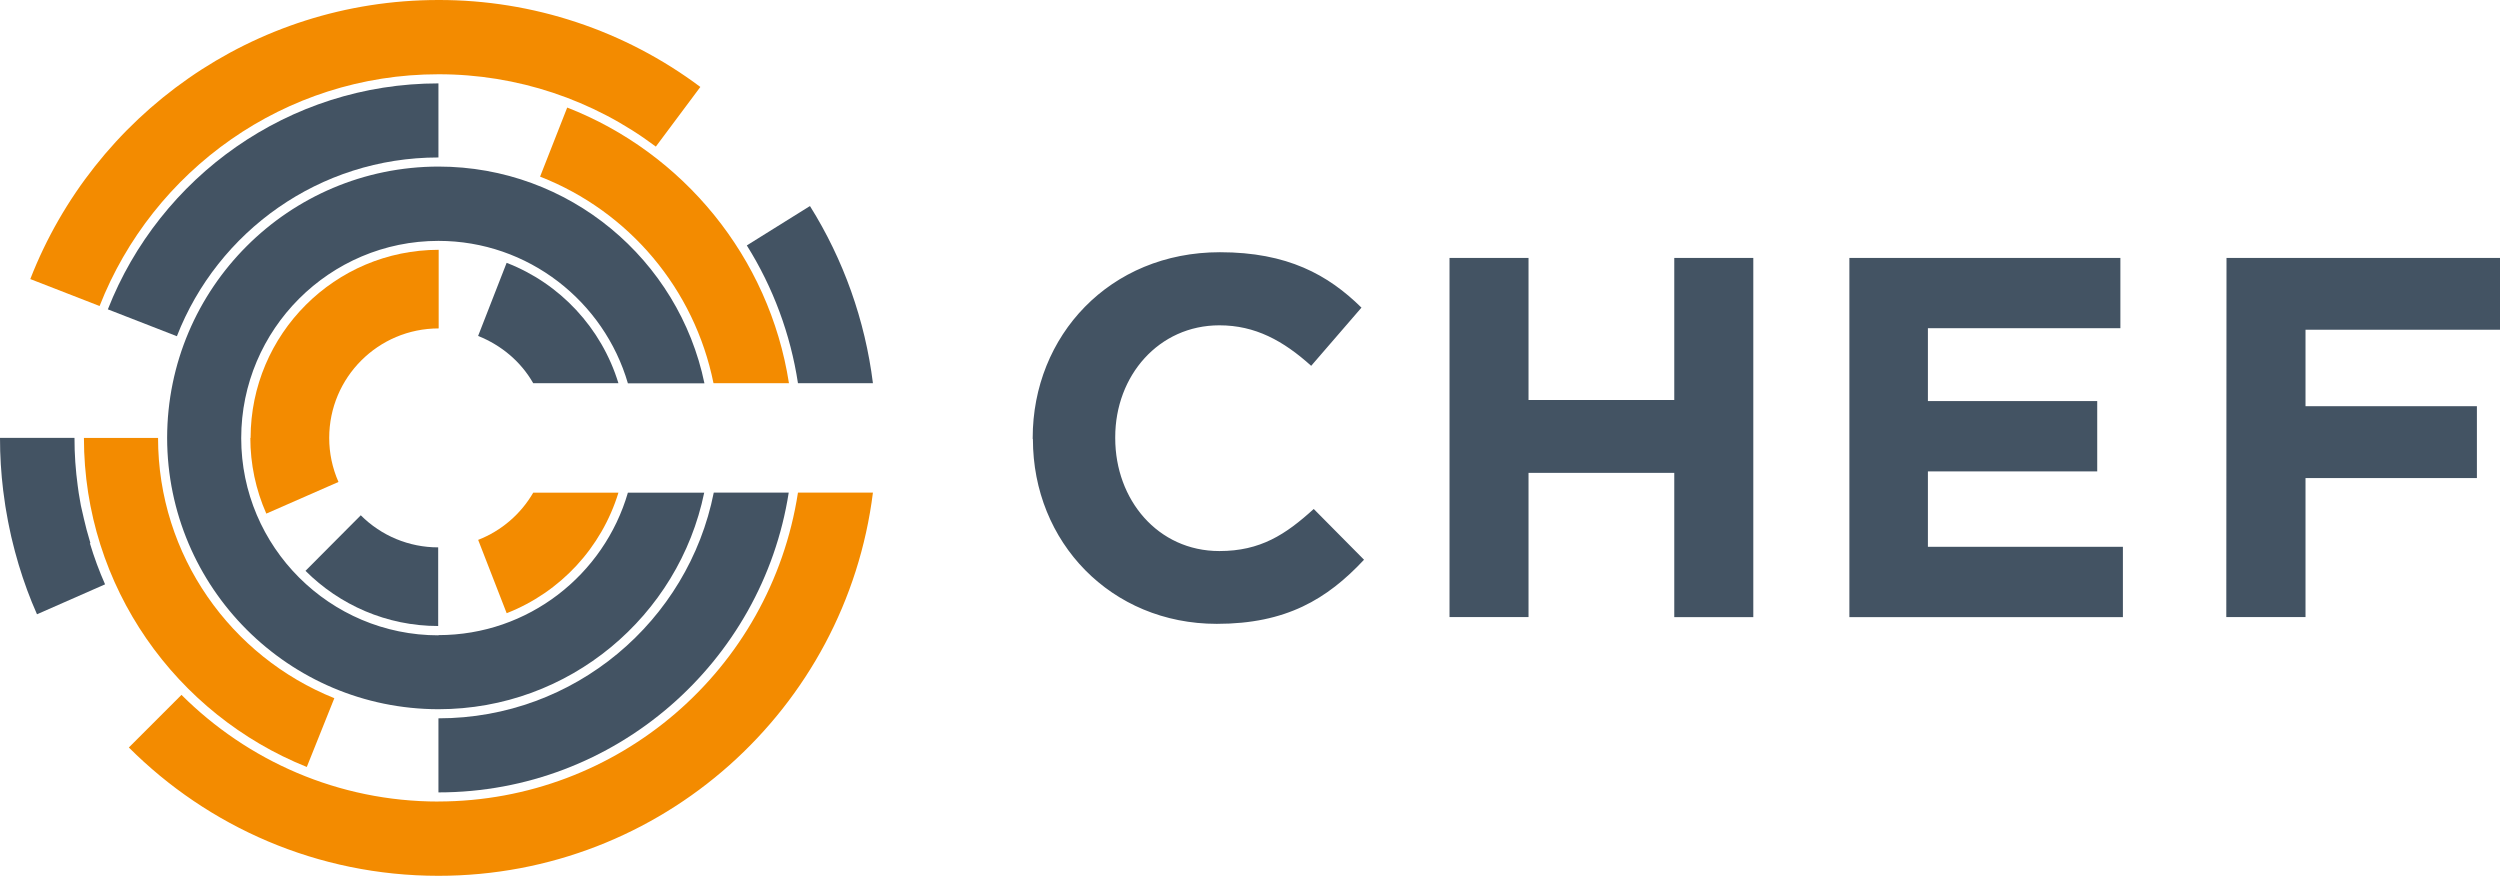
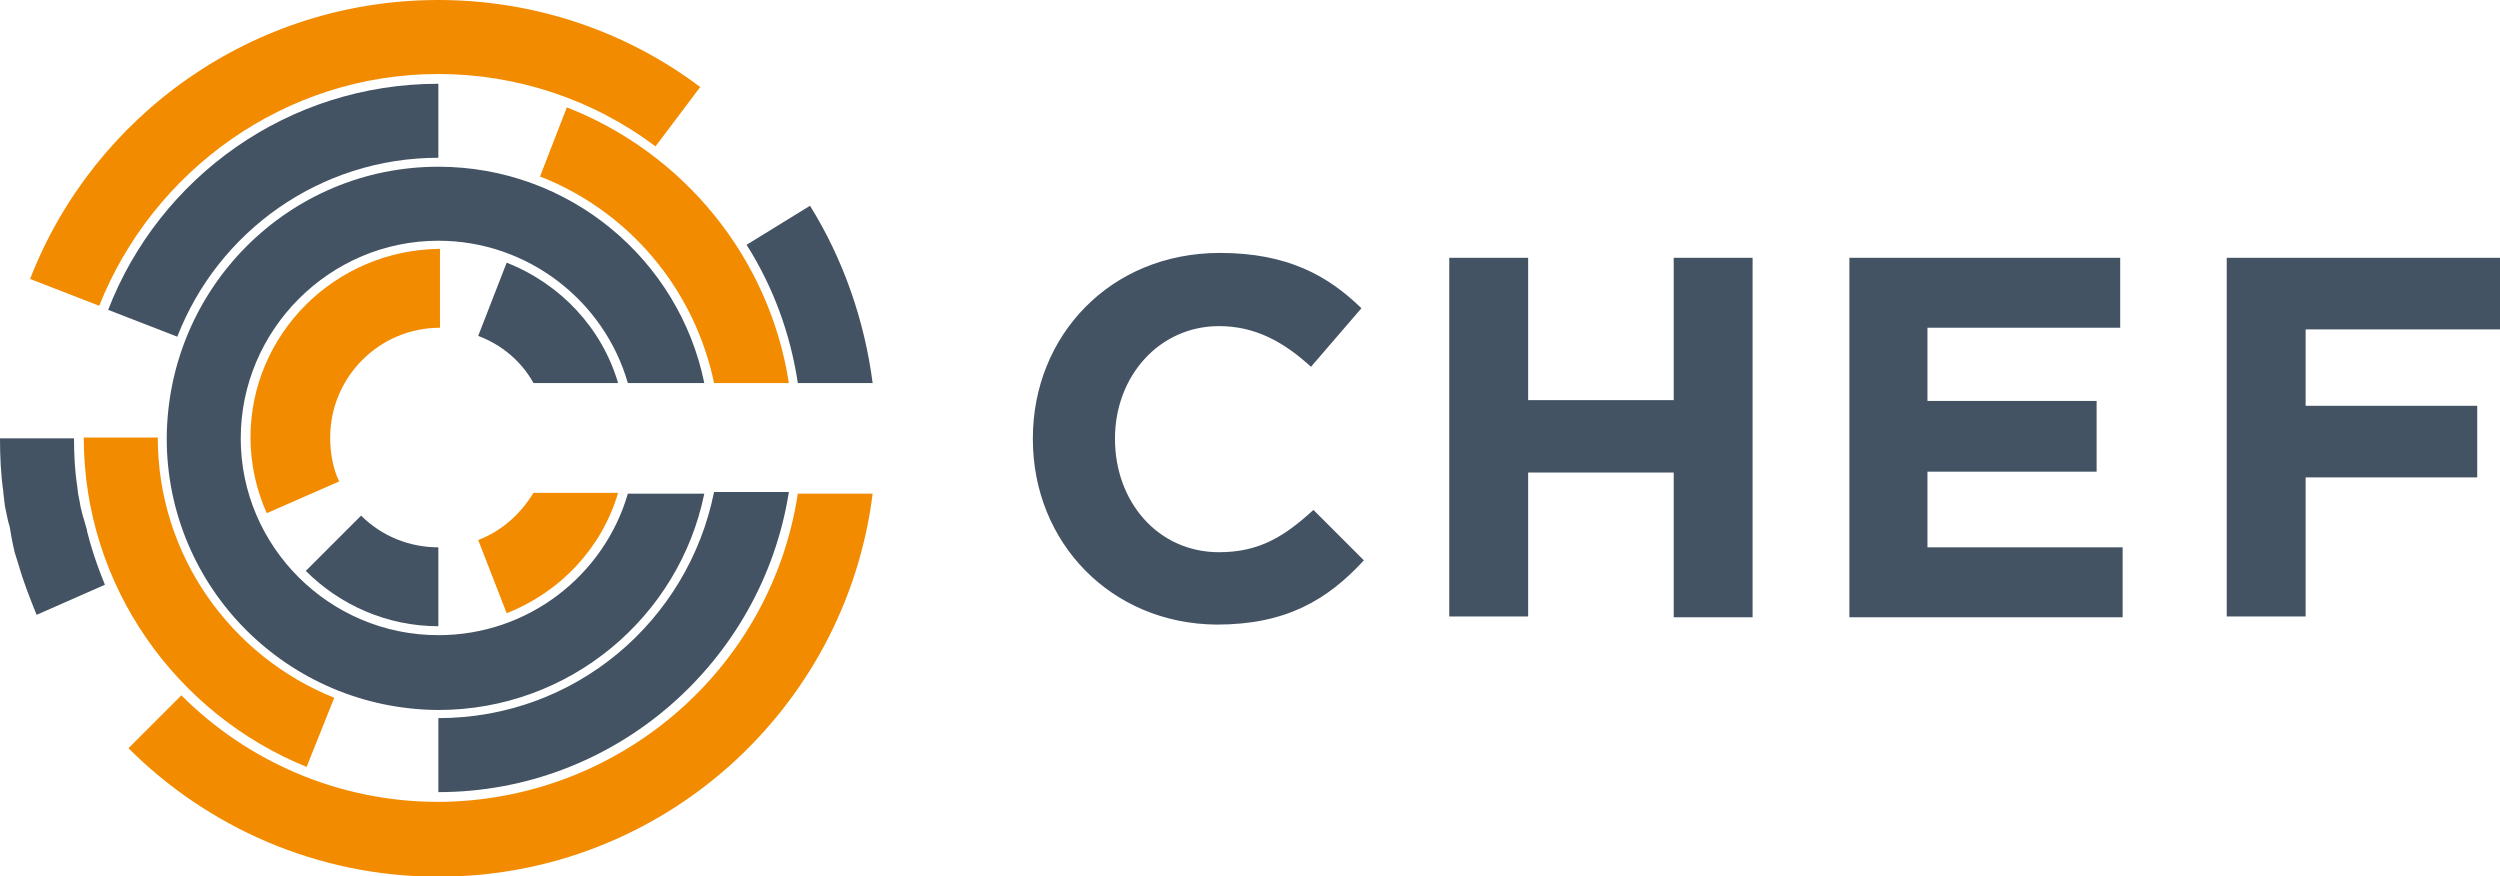
- <svg xmlns="http://www.w3.org/2000/svg" version="1.1" id="Layer_1" x="0px" y="0px" width="107.386px" height="37.62px" viewBox="-16.359 -11.99 107.386 37.62" enable-background="new -16.359 -11.99 107.386 37.62" xml:space="preserve">
+ <svg xmlns="http://www.w3.org/2000/svg" version="1.1" id="Layer_1" x="0px" y="0px" viewBox="0 0 307.4 107.7" style="enable-background:new 0 0 307.4 107.7;" xml:space="preserve">
+   <style type="text/css">
+ 	.st0{fill:#435363;}
+ 	.st1{fill:#F38B00;}
+ </style>
  <g>
-     <path fill="#435363" d="M28,6.864V6.82c0-4.385,3.305-7.976,8.042-7.976c2.9,0,4.65,0.97,6.08,2.38l-2.16,2.5   c-1.2-1.08-2.402-1.74-3.944-1.74c-2.6,0-4.473,2.16-4.473,4.804v0.044c0,2.645,1.83,4.848,4.473,4.848   c1.763,0,2.842-0.706,4.054-1.807l2.16,2.18c-1.586,1.695-3.348,2.754-6.323,2.754c-4.54,0-7.9-3.503-7.9-7.933 M45.904-0.912   h3.394v6.105h6.26v-6.105h3.395v15.43h-3.395V8.323h-6.26v6.194h-3.394V-0.912z M63.08-0.912h11.641v3.02h-8.268v3.13h7.273v3.02   h-7.273v3.24h8.376v3.02H63.08V-0.912z M79.279-0.912h11.748v3.086h-8.354v3.284h7.362v3.086h-7.362v5.973H79.27L79.279-0.912z    M2.474,15.3c-4.67,0-8.472-3.8-8.472-8.47s3.8-8.473,8.472-8.473c3.856,0,7.116,2.6,8.138,6.12H13.9   C12.8-0.835,8.096-4.835,2.474-4.835C-3.959-4.826-9.172,0.387-9.18,6.82c0.009,6.433,5.222,11.646,11.654,11.654   c5.62,0,10.324-4,11.416-9.303h-3.278c-1.022,3.53-4.28,6.12-8.138,6.12" />
-     <path fill="#435363" d="M-3.237,12.53c1.463,1.463,3.484,2.37,5.7,2.37v-3.378c-1.248,0.001-2.444-0.495-3.325-1.378L-3.237,12.53z   " />
+     <path class="st0" d="M127,54v-0.1c0-12.6,9.5-22.8,23-22.8c8.3,0,13.3,2.8,17.4,6.8l-6.2,7.2c-3.4-3.1-6.9-5-11.3-5   c-7.4,0-12.8,6.2-12.8,13.8v0.1c0,7.6,5.2,13.9,12.8,13.9c5,0,8.1-2,11.6-5.2l6.2,6.2c-4.5,4.9-9.6,7.9-18.1,7.9   C136.6,76.7,127,66.7,127,54 M178.2,31.7h9.7v17.5h17.9V31.7h9.7v44.2h-9.7V58.1h-17.9v17.7h-9.7C178.2,75.9,178.2,31.7,178.2,31.7   z M227.4,31.7h33.3v8.6H237v9h20.8V58H237v9.3h24v8.6h-33.6V31.7z M273.8,31.7h33.6v8.8h-23.9v9.4h21.1v8.8h-21.1v17.1h-9.7   L273.8,31.7z M53.9,78.1c-13.4,0-24.3-10.9-24.3-24.2s10.9-24.3,24.3-24.3c11,0,20.4,7.4,23.3,17.5h9.4   C83.5,31.9,70,20.5,53.9,20.5c-18.4,0-33.3,14.9-33.4,33.4c0,18.4,14.9,33.3,33.4,33.4c16.1,0,29.6-11.4,32.7-26.6h-9.4   C74.3,70.7,65,78.1,53.9,78.1" />
+     <path class="st0" d="M37.6,70.2c4.2,4.2,10,6.8,16.3,6.8v-9.7c-3.6,0-7-1.4-9.5-3.9L37.6,70.2z" />
  </g>
-   <path fill="#F38B00" d="M-5.606,6.82c0,1.12,0.233,2.228,0.686,3.252l3.1-1.36c-0.263-0.596-0.399-1.241-0.398-1.893  c0-2.597,2.106-4.702,4.702-4.702V-1.26c-4.459,0.006-8.073,3.62-8.079,8.08" />
-   <path fill="#435363" d="M5.403-0.7L4.178,2.44c1,0.4,1.836,1.1,2.367,2.03h3.66C9.48,2.097,7.696,0.185,5.403-0.7" />
-   <path fill="#F38B00" d="M4.18,11.2l1.225,3.15c2.307-0.904,4.075-2.811,4.801-5.179h-3.66C6.014,10.091,5.179,10.811,4.18,11.2" />
-   <path fill="#435363" d="M-12.475,11.34l-0.152-0.534l-0.01-0.033l-0.123-0.5l-0.023-0.103l-0.1-0.434l-0.034-0.195l-0.06-0.35  l-0.042-0.3c-0.092-0.68-0.142-1.373-0.14-2.074h-3.2c-0.001,0.764,0.047,1.52,0.137,2.265l0.007,0.048l0.084,0.606l0.028,0.167  l0.088,0.494l0.053,0.26l0.085,0.4l0.084,0.34l0.077,0.304l0.16,0.567c0.22,0.73,0.48,1.44,0.786,2.128l2.924-1.286  c-0.252-0.57-0.47-1.16-0.652-1.766L-12.475,11.34z" />
-   <path fill="#F38B00" d="M2.474,22.44c-4.306,0-8.2-1.753-11.038-4.582l-2.26,2.26C-7.42,23.522-2.72,25.63,2.474,25.63  c9.592,0,17.506-7.18,18.663-16.46h-3.22c-1.174,7.625-7.729,13.256-15.443,13.268 M2.474-8.8c3.367-0.004,6.645,1.086,9.338,3.107  l1.912-2.562c-3.247-2.431-7.194-3.742-11.25-3.735c-7.982,0-14.8,4.97-17.532,11.987l2.977,1.158C-9.8-4.666-4.14-8.8,2.474-8.8" />
-   <path fill="#435363" d="M17.917,4.47h3.22c-0.337-2.703-1.26-5.3-2.705-7.61L15.72-1.448C16.85,0.354,17.597,2.367,17.917,4.47" />
-   <path fill="#F38B00" d="M14.3,4.47h3.23c-0.843-5.42-4.553-9.9-9.525-11.84L6.84-4.403c3.83,1.498,6.635,4.839,7.448,8.87" />
-   <path fill="#435363" d="M2.474-5.226v-3.182c-6.45,0-11.975,4.03-14.2,9.706l2.965,1.154c1.753-4.5,6.124-7.678,11.226-7.678" />
-   <path fill="#F38B00" d="M-9.572,6.82h-3.182c0,6.4,3.97,11.886,9.573,14.135L-1.998,18C-6.432,16.22-9.57,11.88-9.57,6.818" />
-   <path fill="#435363" d="M2.474,18.865v3.182c7.597,0,13.912-5.593,15.046-12.877H14.3c-1.096,5.52-5.977,9.695-11.815,9.695" />
+   <path class="st1" d="M30.8,53.8c0,3.2,0.7,6.4,2,9.3l8.9-3.9c-0.8-1.7-1.1-3.6-1.1-5.4c0-7.4,6-13.5,13.5-13.5v-9.7  C41.2,30.7,30.8,41.1,30.8,53.8" />
+   <path class="st0" d="M62.3,32.3l-3.5,9c2.9,1.1,5.3,3.1,6.8,5.8H76C74,40.3,68.9,34.9,62.3,32.3" />
+   <path class="st1" d="M58.8,66.4l3.5,9c6.6-2.6,11.7-8,13.7-14.8H65.6C64,63.2,61.7,65.3,58.8,66.4" />
+   <path class="st0" d="M11.1,66.8l-0.4-1.5l0-0.1l-0.4-1.4l-0.1-0.3l-0.3-1.2l-0.1-0.6l-0.2-1l-0.1-0.9c-0.3-1.9-0.4-3.9-0.4-5.9H0  c0,2.2,0.1,4.4,0.4,6.5l0,0.1l0.2,1.7l0.1,0.5L1,64.1l0.2,0.7L1.4,66l0.2,1l0.2,0.9l0.5,1.6c0.6,2.1,1.4,4.1,2.2,6.1l8.4-3.7  C12.2,70.2,11.6,68.5,11.1,66.8L11.1,66.8z" />
+   <path class="st1" d="M53.9,98.6c-12.3,0-23.5-5-31.6-13.1l-6.5,6.5c9.7,9.7,23.2,15.8,38.1,15.8c27.5,0,50.1-20.6,53.4-47.1h-9.2  C94.8,82.4,76,98.5,53.9,98.6 M53.9,9.1c9.6,0,19,3.1,26.7,8.9l5.5-7.3C76.8,3.7,65.5,0,53.9,0C31.1,0,11.5,14.2,3.7,34.3l8.5,3.3  C18.8,21,35,9.1,53.9,9.1" />
+   <path class="st0" d="M98.1,47.1h9.2c-1-7.7-3.6-15.2-7.7-21.8l-7.8,4.8C95.1,35.3,97.2,41.1,98.1,47.1" />
+   <path class="st1" d="M87.8,47.1H97c-2.4-15.5-13-28.3-27.3-33.9l-3.3,8.5C77.4,26,85.4,35.6,87.8,47.1" />
+   <path class="st0" d="M53.9,19.4v-9.1c-18.5,0-34.3,11.5-40.6,27.8l8.5,3.3C26.8,28.5,39.3,19.4,53.9,19.4" />
+   <path class="st1" d="M19.4,53.8h-9.1c0,18.3,11.4,34,27.4,40.5l3.4-8.5C28.4,80.7,19.4,68.3,19.4,53.8" />
+   <path class="st0" d="M53.9,88.3v9.1c21.7,0,39.8-16,43.1-36.9h-9.2C84.6,76.4,70.7,88.3,53.9,88.3" />
</svg>
